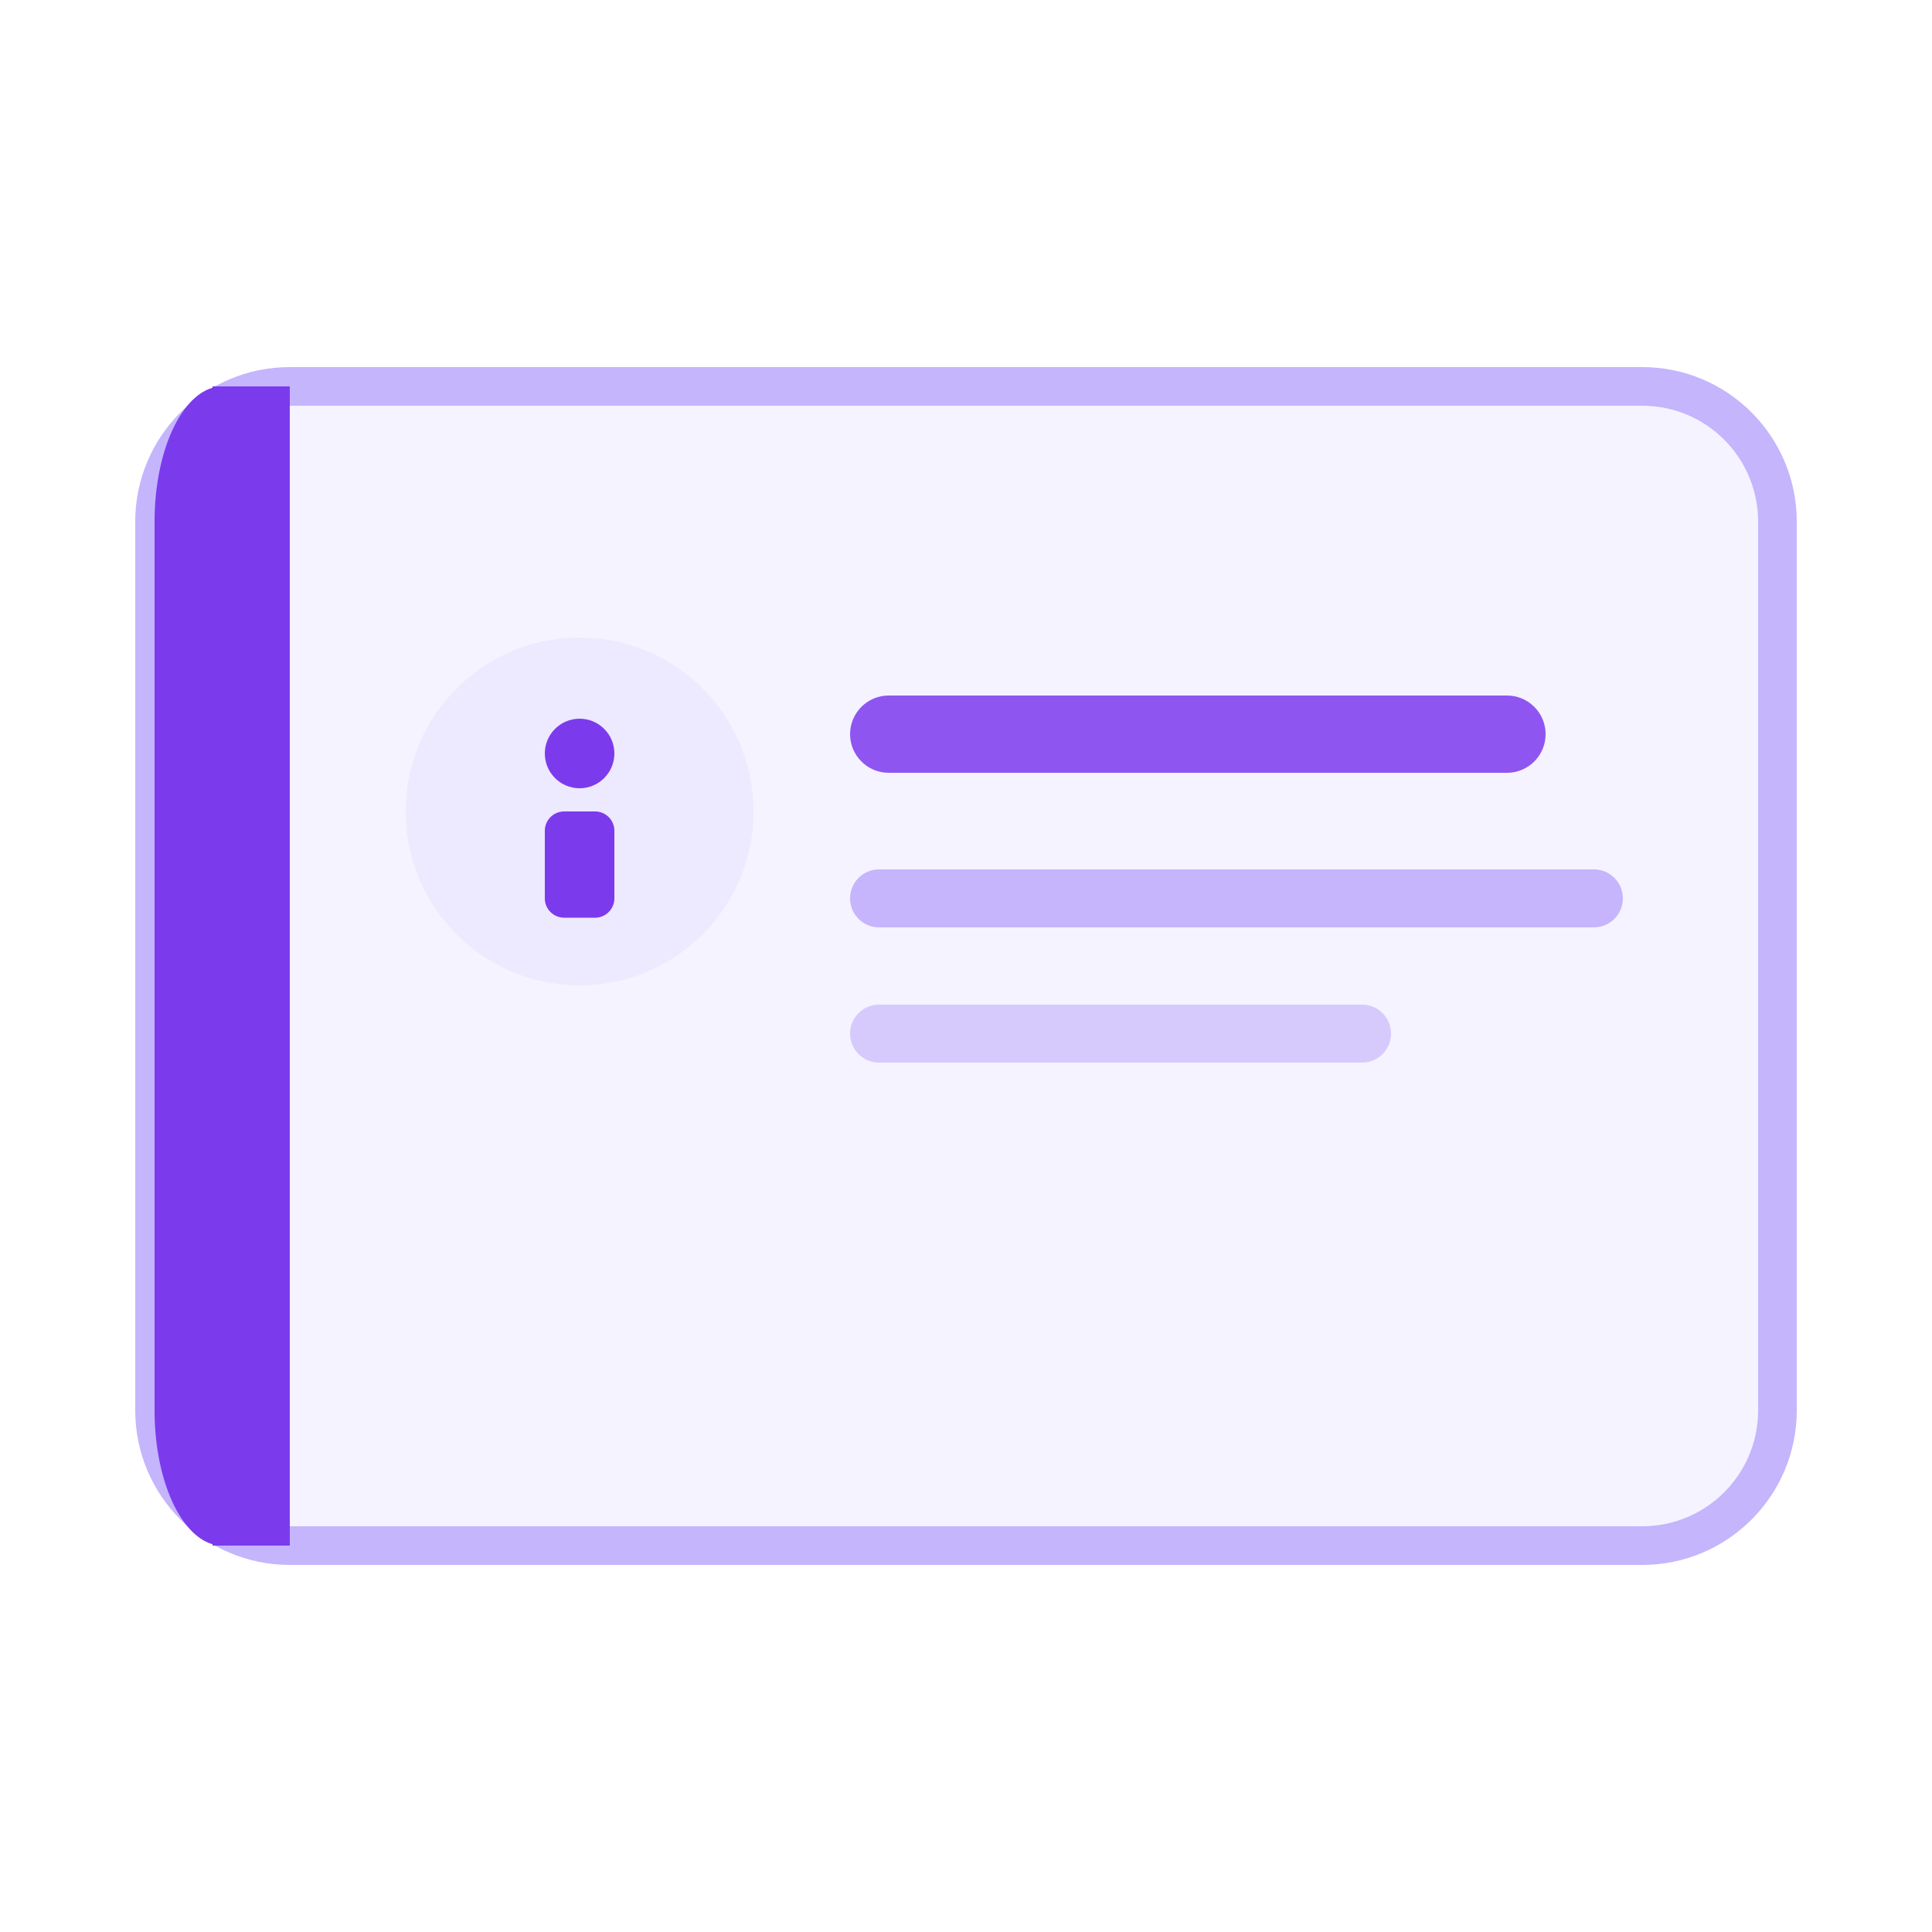
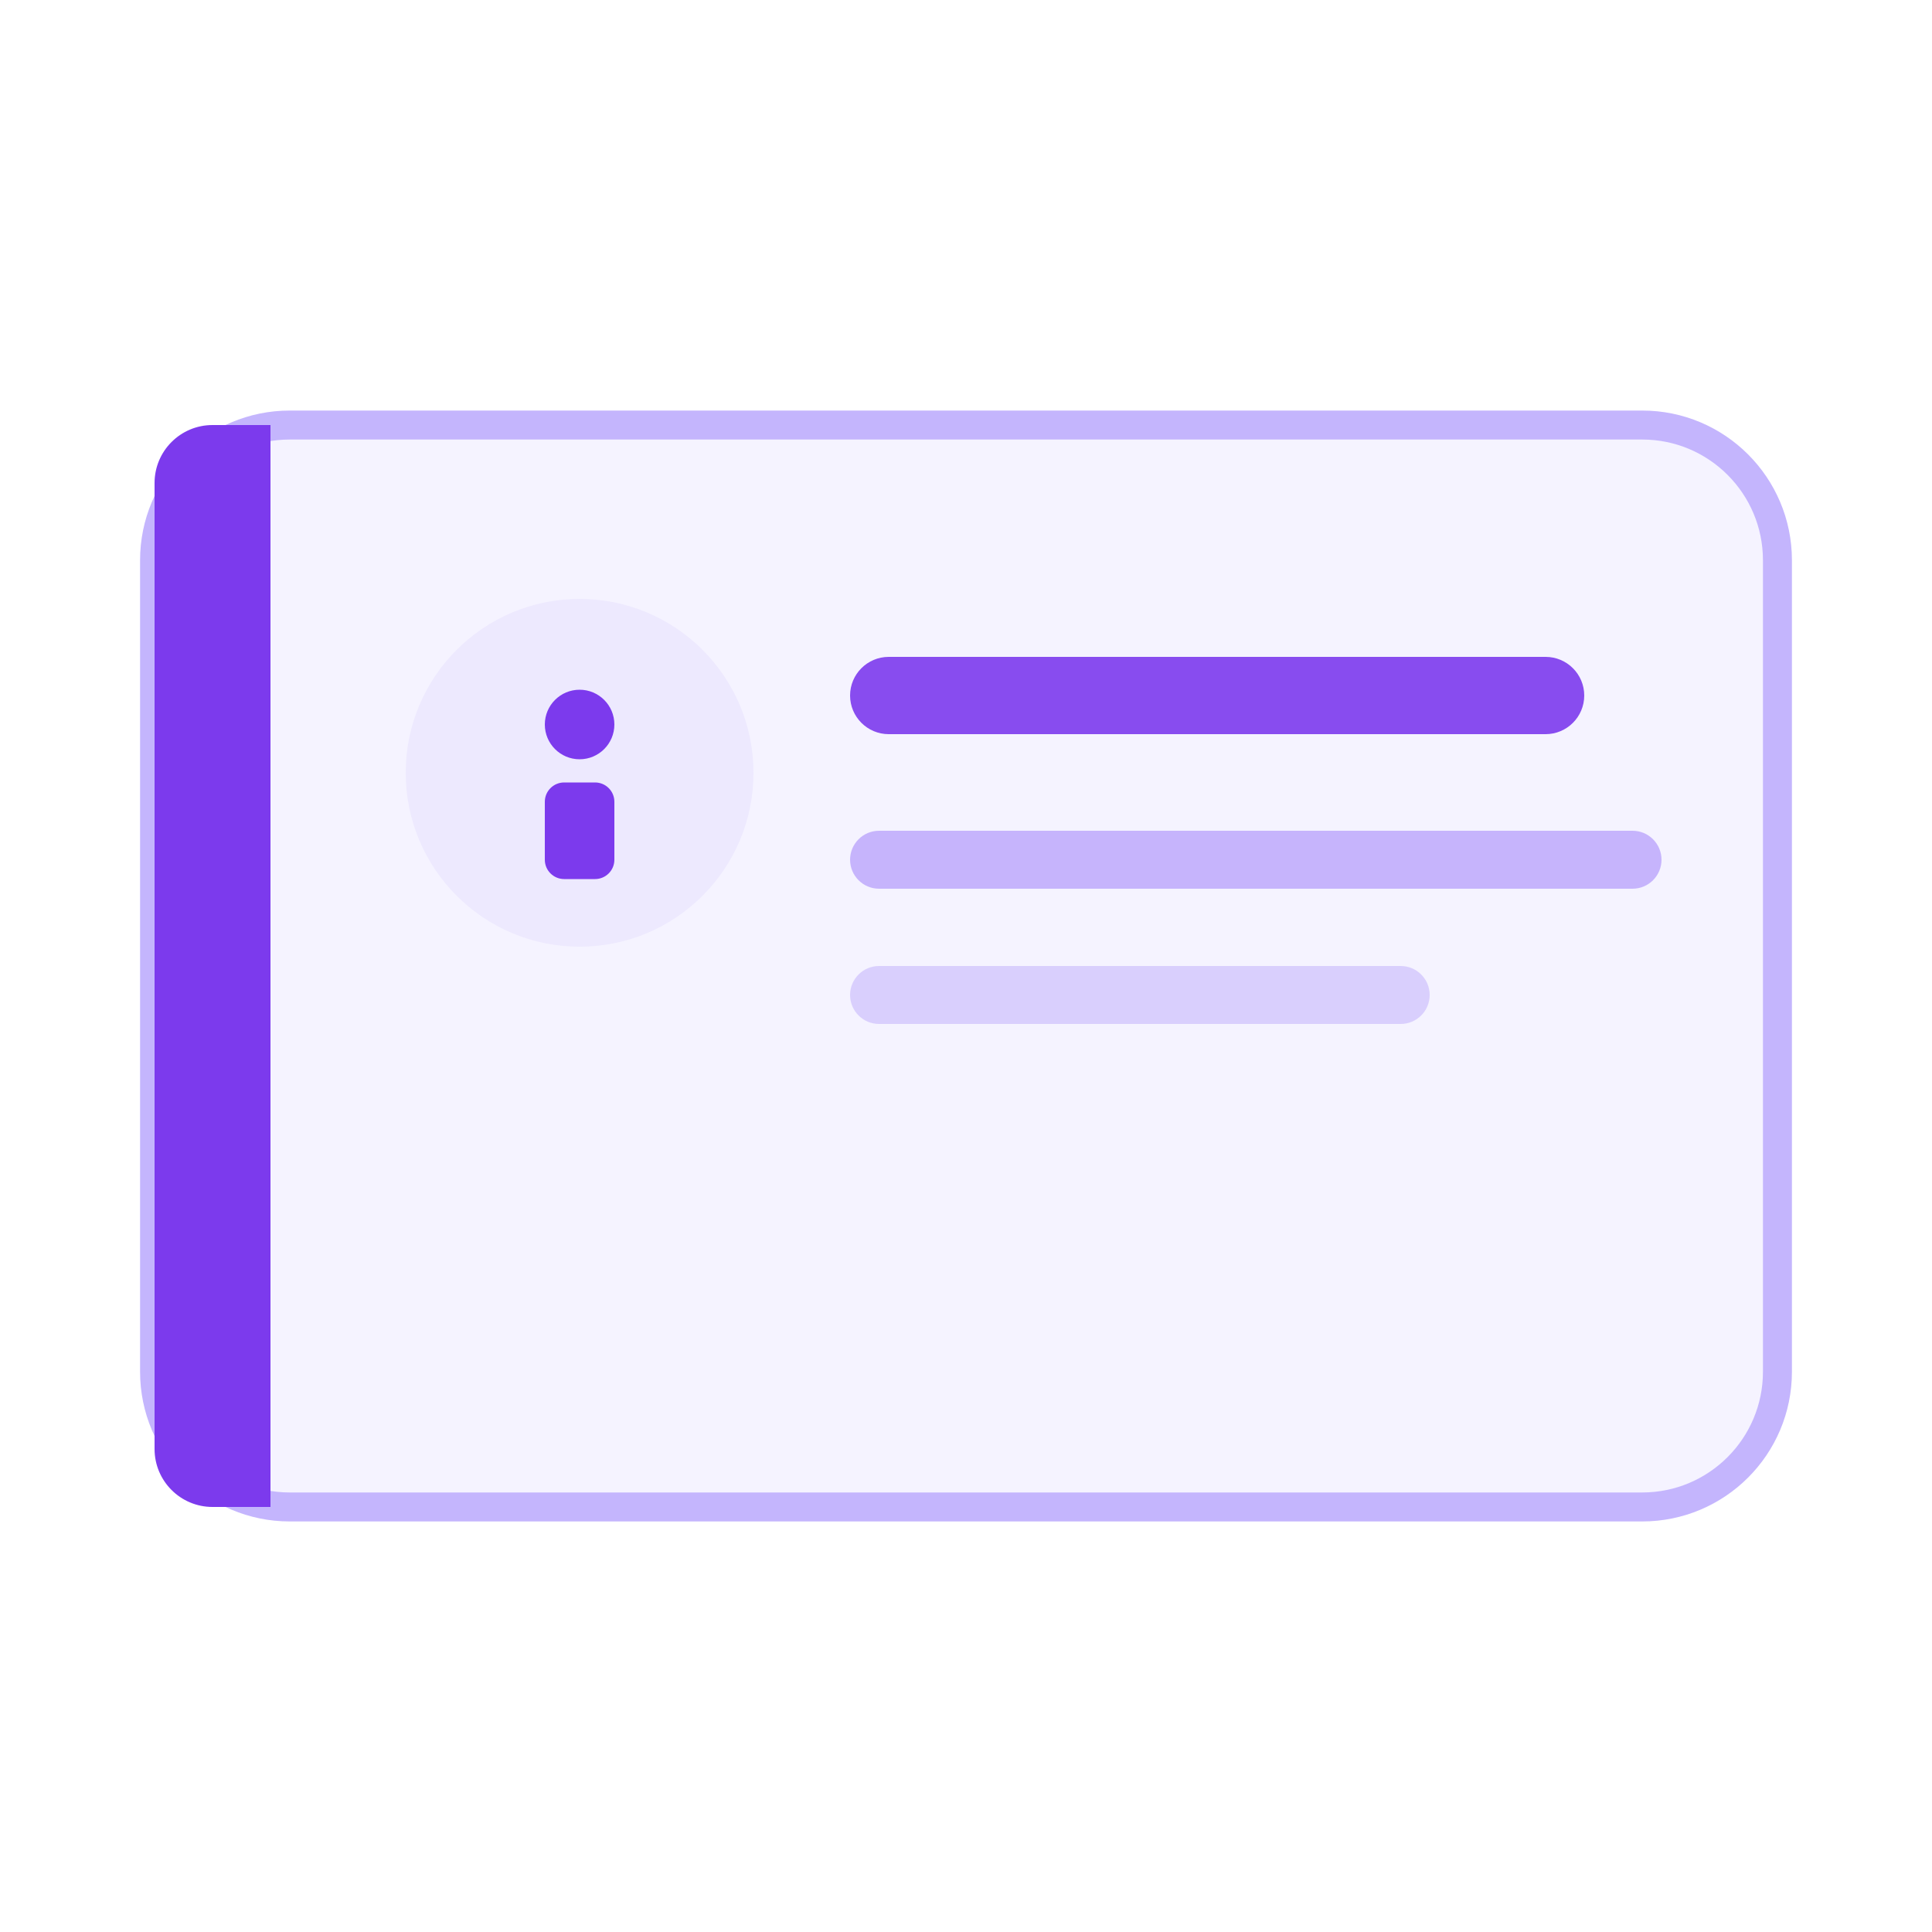
<svg xmlns="http://www.w3.org/2000/svg" viewBox="0 0 100 100">
-   <rect x="8" y="20" width="84" height="60" rx="7" fill="#f5f3ff" stroke="#c4b5fd" stroke-width="2" />
-   <rect x="8" y="20" width="7" height="60" rx="7" fill="#7c3aed" />
-   <rect x="11" y="20" width="4" height="60" fill="#7c3aed" />
-   <circle cx="30" cy="42" r="9" fill="#ede9fe" />
-   <circle cx="30" cy="39" r="1.8" fill="#7c3aed" />
-   <rect x="28.2" y="42" width="3.6" height="5.5" rx="1" fill="#7c3aed" />
-   <rect x="44" y="36" width="36" height="4" rx="2" fill="#7c3aed" opacity="0.85" />
-   <rect x="44" y="45" width="40" height="3" rx="1.5" fill="#a78bfa" opacity="0.6" />
-   <rect x="44" y="52" width="28" height="3" rx="1.5" fill="#a78bfa" opacity="0.4" />
+   <rect x="8" y="22" width="84" height="56" rx="7" fill="#f5f3ff" stroke="#c4b5fd" stroke-width="1.5" />
+   <rect x="8" y="22" width="6" height="56" rx="3" fill="#7c3aed" />
+   <rect x="11" y="22" width="3" height="56" fill="#7c3aed" />
+   <circle cx="30" cy="40" r="9" fill="#ede9fe" />
+   <circle cx="30" cy="37.5" r="1.8" fill="#7c3aed" />
+   <rect x="28.2" y="40.5" width="3.6" height="5" rx="1" fill="#7c3aed" />
+   <rect x="44" y="34" width="38" height="4" rx="2" fill="#7c3aed" opacity=".9" />
+   <rect x="44" y="43" width="42" height="3" rx="1.5" fill="#a78bfa" opacity=".6" />
+   <rect x="44" y="50" width="30" height="3" rx="1.5" fill="#a78bfa" opacity=".35" />
</svg>
